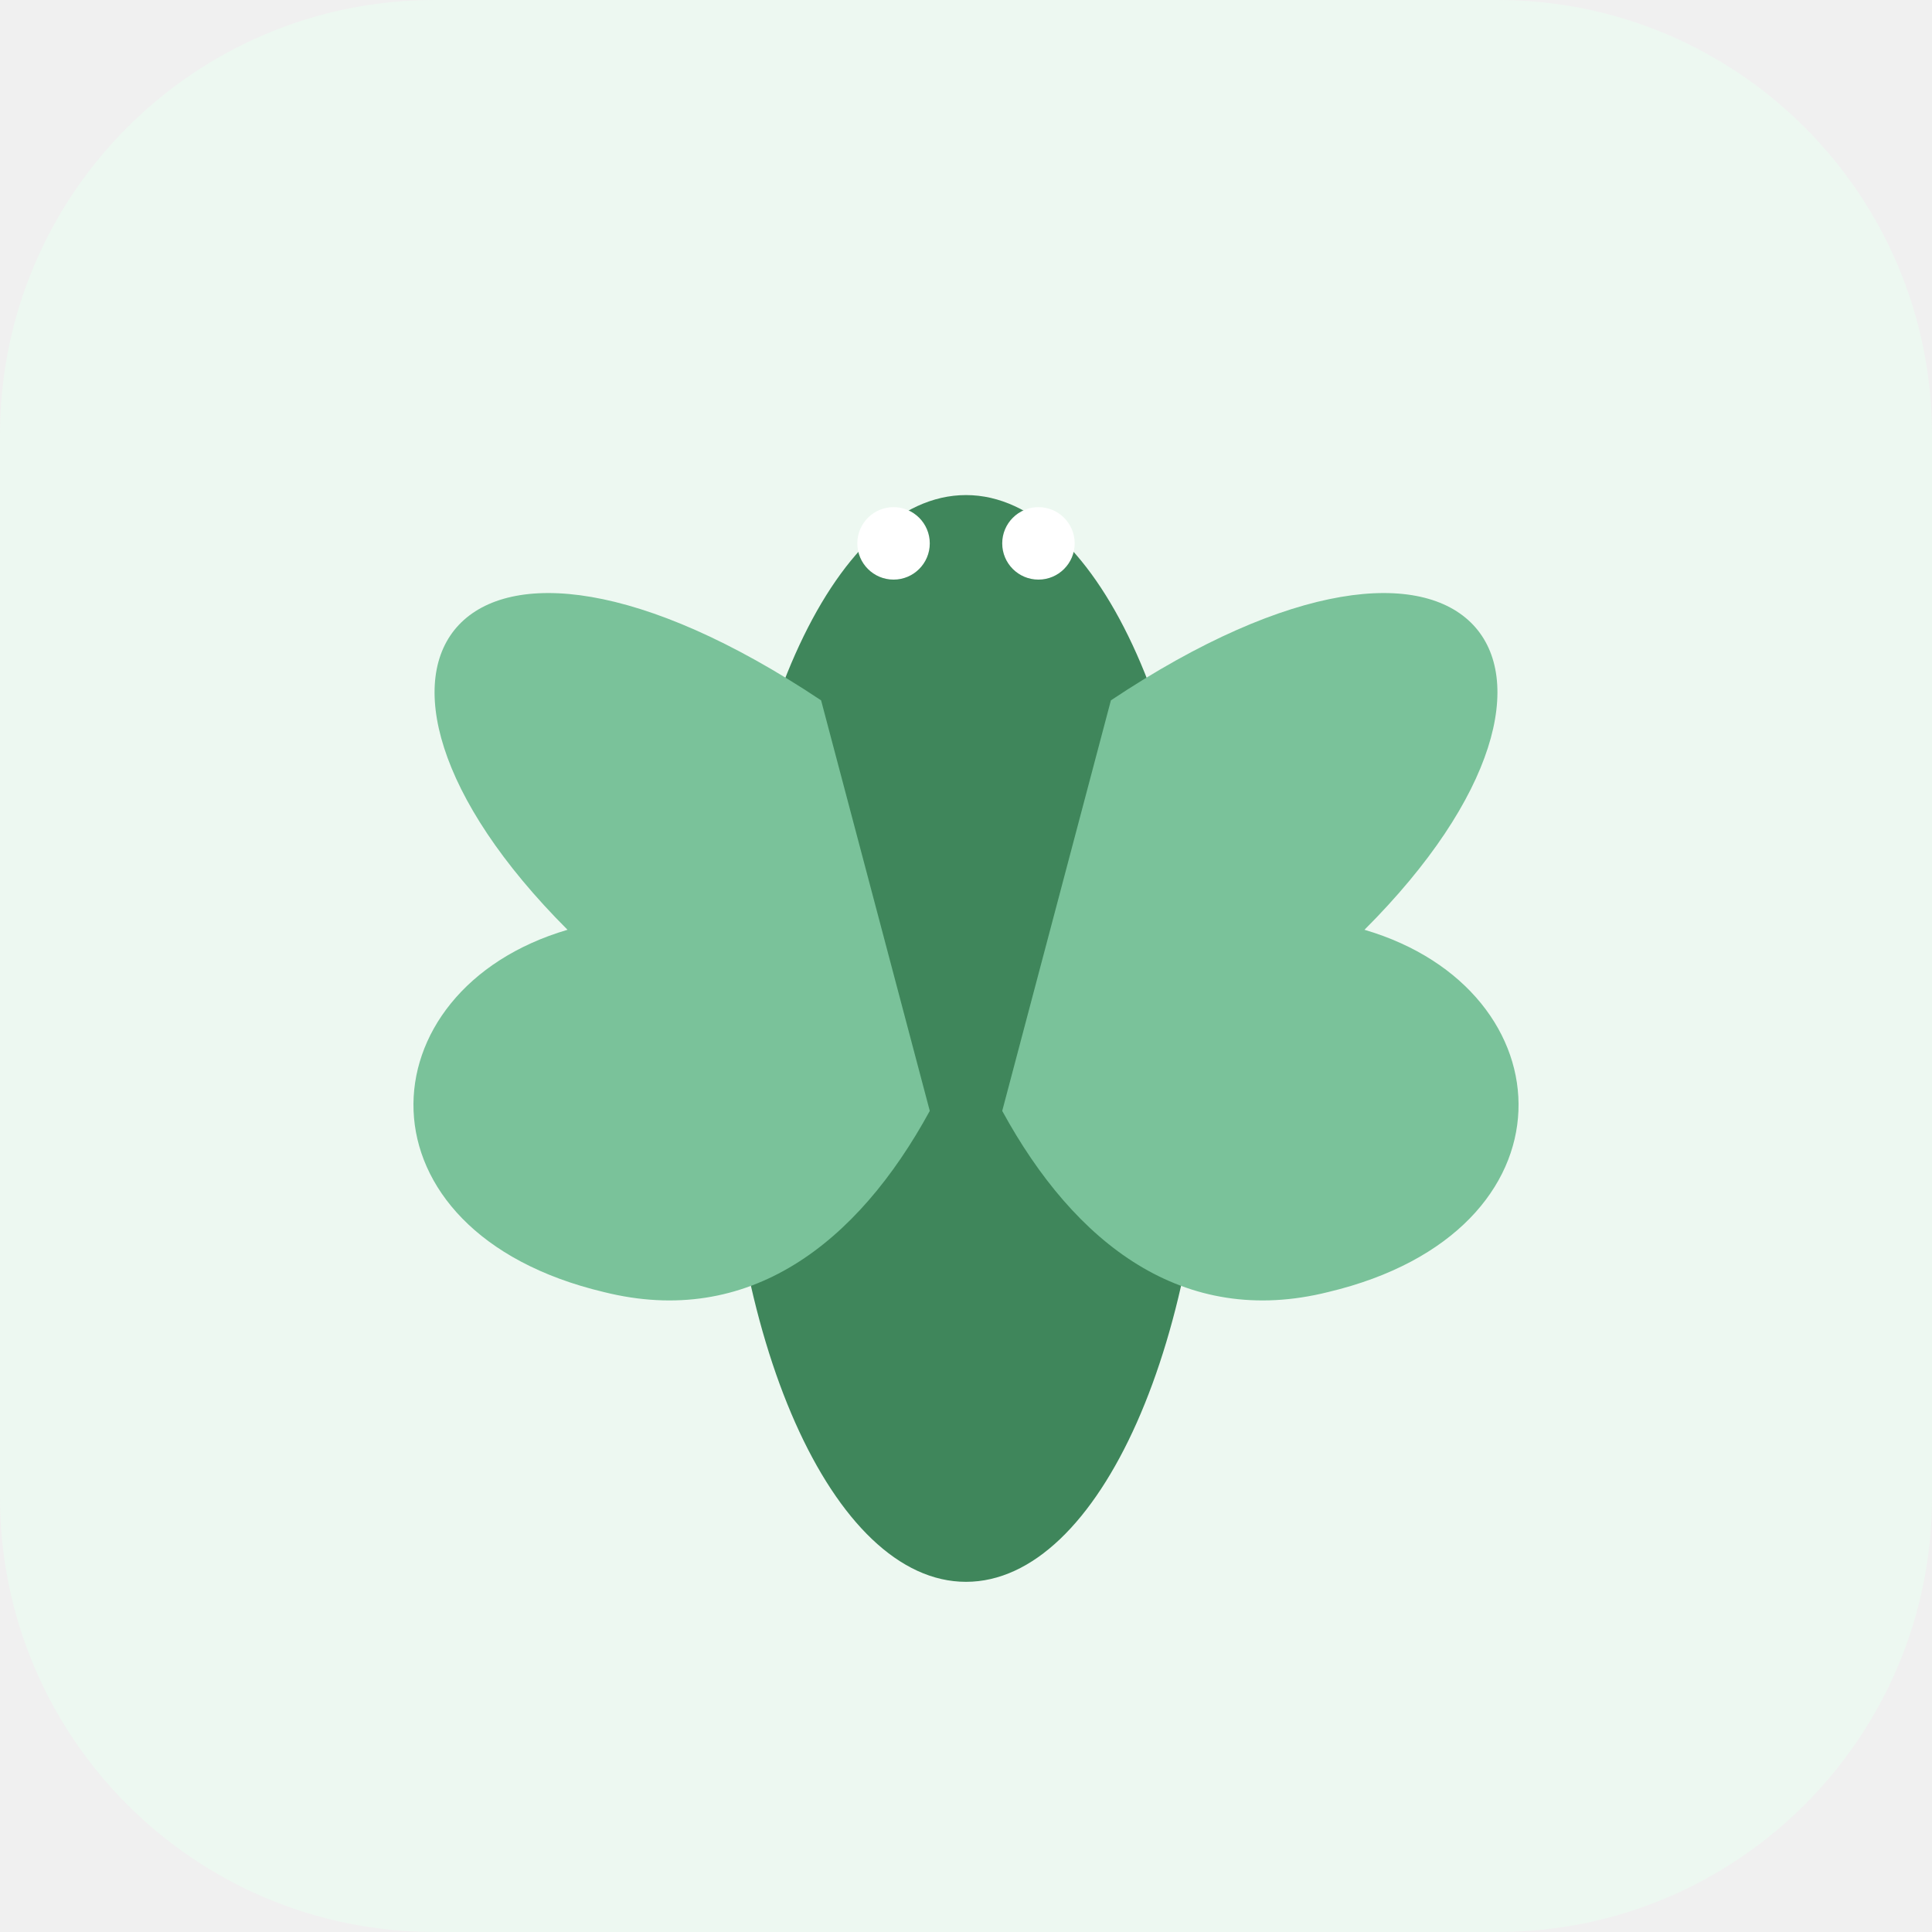
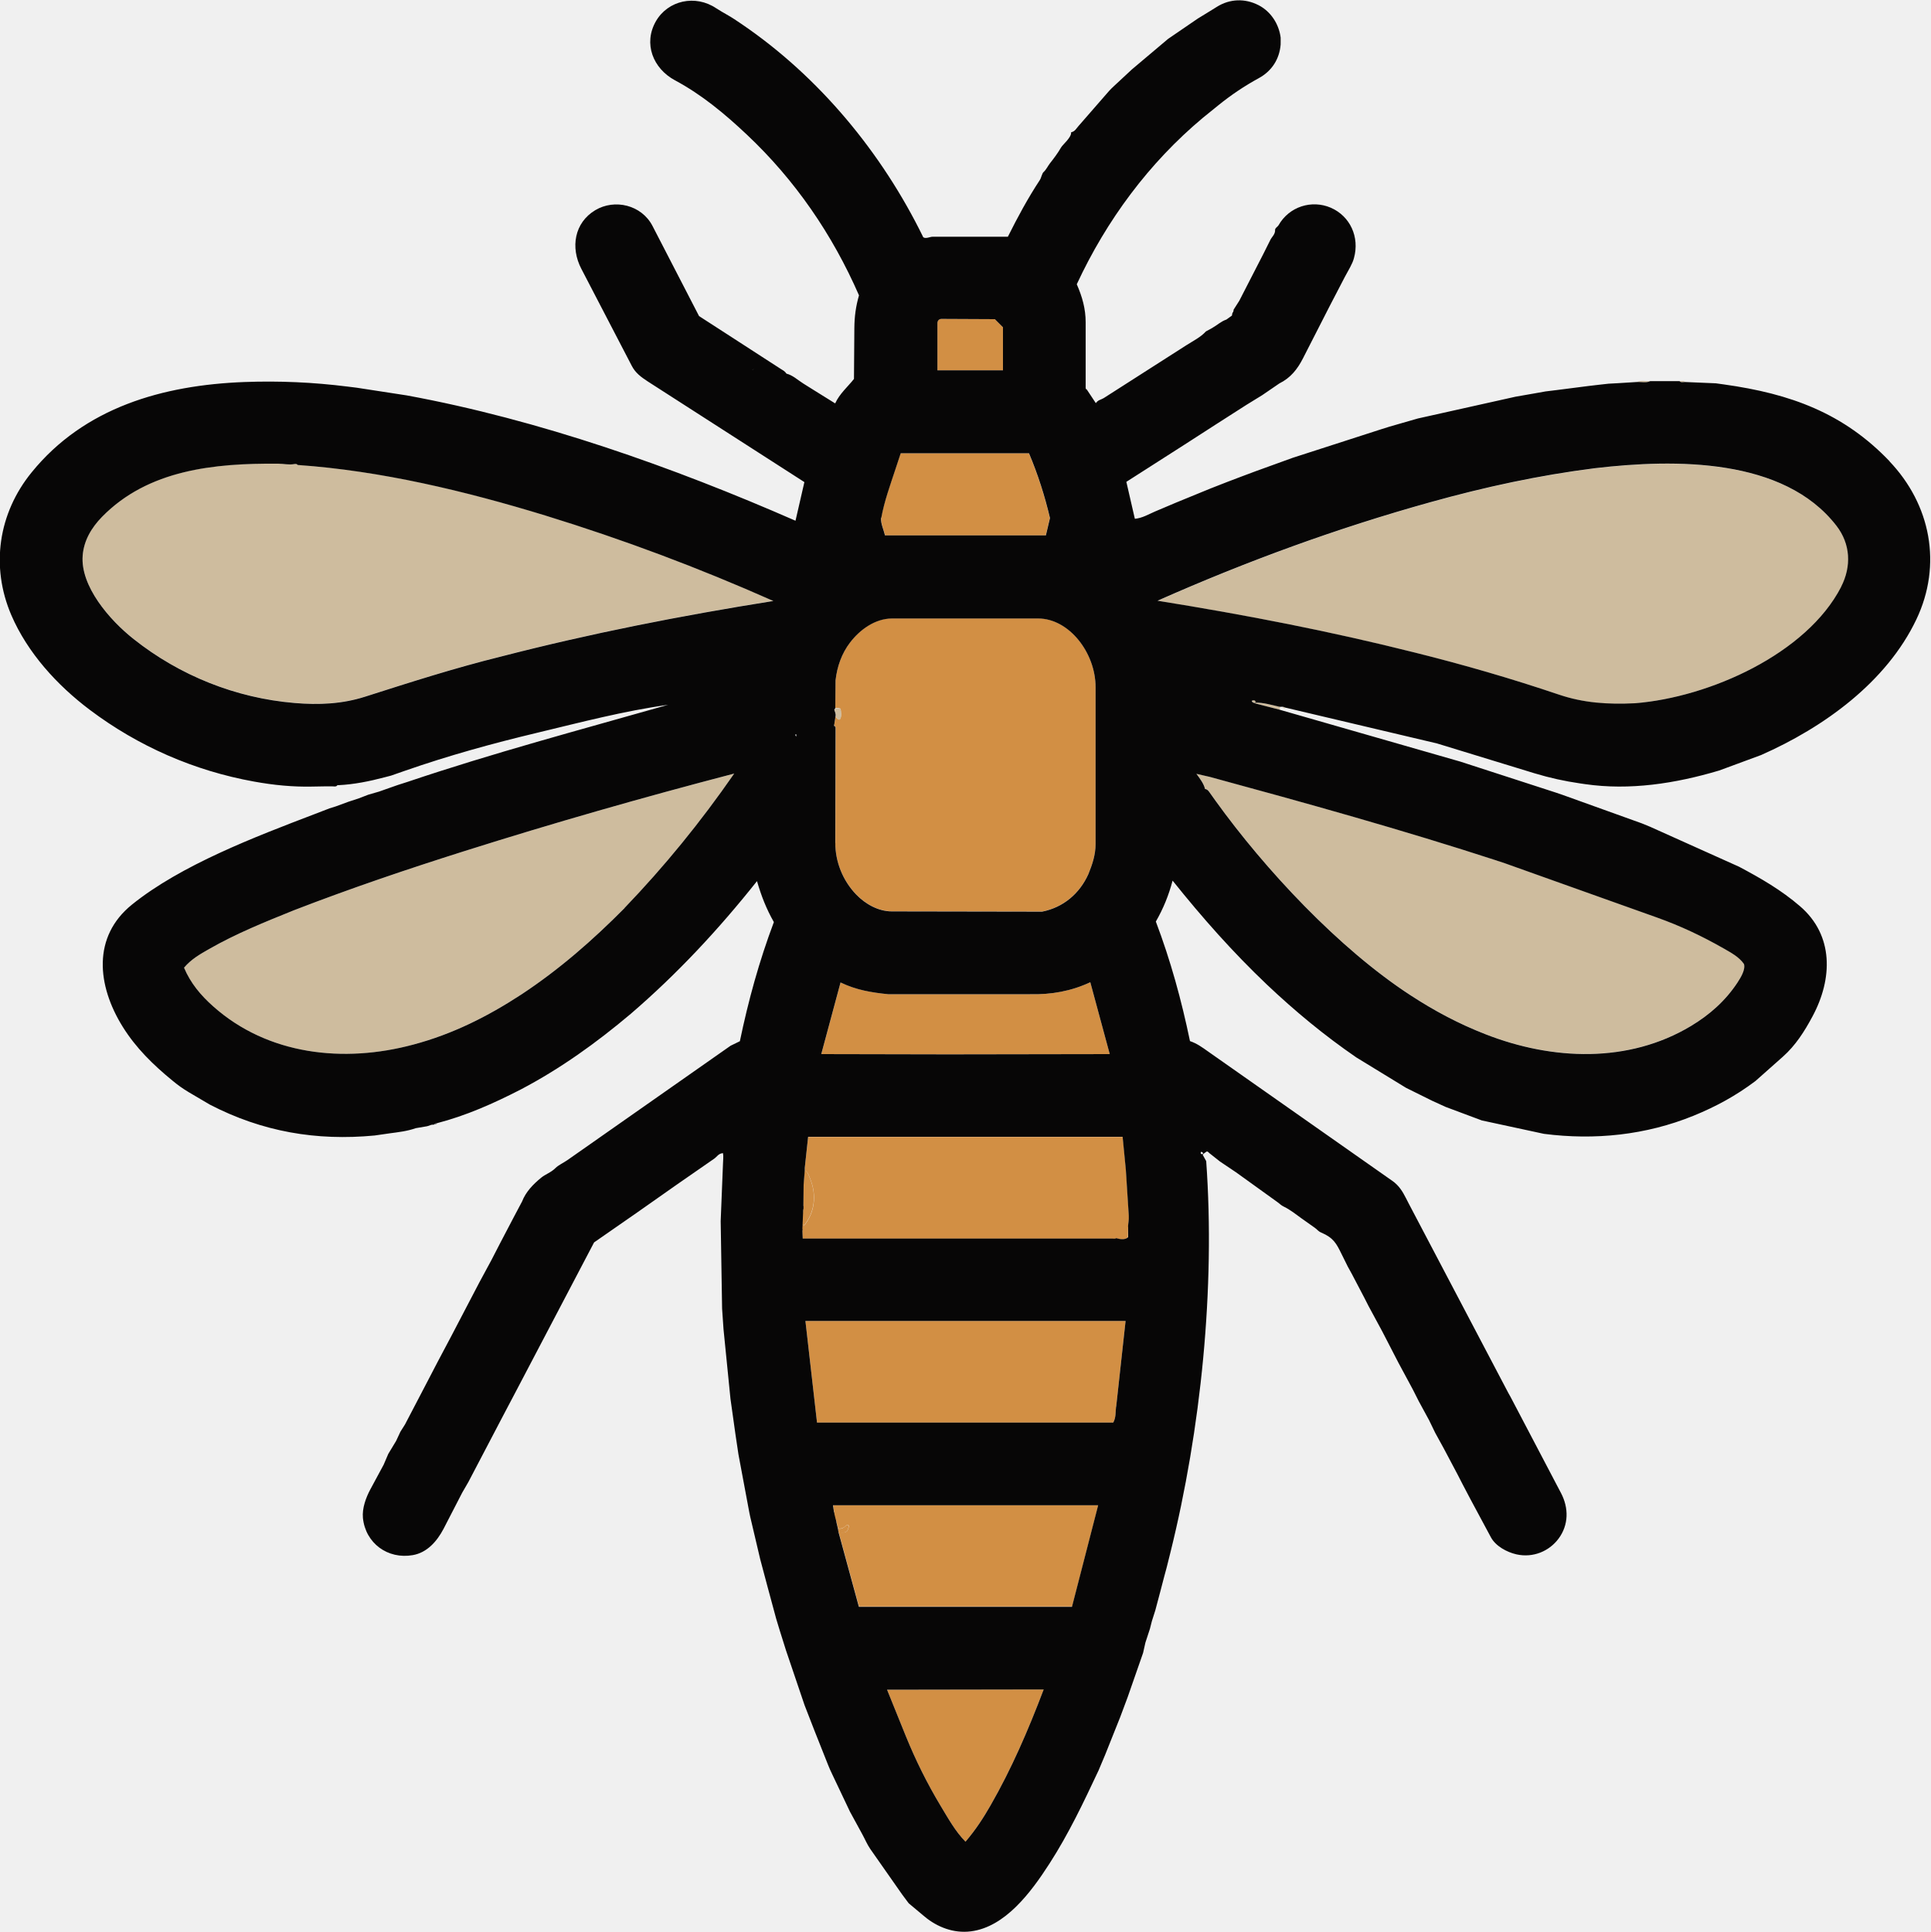
- <svg xmlns="http://www.w3.org/2000/svg" viewBox="0 0 160 160">
-   <rect width="160" height="160" rx="36" fill="#edf8f1" />
-   <ellipse cx="80" cy="86" rx="20" ry="45" fill="#3f865b" />
-   <path d="M68 58C38 38 25 55 47 77c-17 5-18 25 3 30 12 3 21-4 27-15M92 58c30-20 43-3 21 19 17 5 18 25-3 30-12 3-21-4-27-15" fill="#7ac29a" />
-   <circle cx="74" cy="45" r="3" fill="#fff" />
-   <circle cx="86" cy="45" r="3" fill="#fff" />
+ <svg xmlns="http://www.w3.org/2000/svg" id="Layer_2" data-name="Layer 2" viewBox="0 0 149.93 150">
+   <defs>
+     <style>
+       .cls-1 {
+         fill: #d28f44;
+       }
+ 
+       .cls-2 {
+         fill: #565656;
+       }
+ 
+       .cls-3 {
+         fill: #cebc9e;
+       }
+ 
+       .cls-4 {
+         fill: #070606;
+       }
+     </style>
+   </defs>
+   <g id="Layer_1-2" data-name="Layer 1">
+     <g>
+       <path class="cls-3" d="M128.14,29.6c-.32.16-.71.05-1.06.07.32-.17.71-.07,1.06-.07Z" />
+       <path class="cls-3" d="M130.86,29.66c-.15,0-.32.06-.44-.07.15,0,.31-.05.44.07Z" />
+       <path class="cls-2" d="M33.94,87.21c-.04.06-.12.09-.19.1.03-.08.12-.1.19-.1Z" />
+       <g>
+         <path class="cls-3" d="M99.39,54.9l-.02.21-1.87-.48s-.04-.03-.05-.05l-.15-.05s-.1-.07-.09-.11c.02-.06.11-.05.15-.06.09,0,.17.07.15.16l.06.04c.62,0,1.23.18,1.84.32Z" />
+         <path class="cls-3" d="M99.42,3.44v-.55c.02.2.02.35,0,.55Z" />
+         <path class="cls-3" d="M99.81,54.97c-.08.05-.19.02-.22-.06.08,0,.16.01.22.06Z" />
+         <path class="cls-3" d="M84.36,30.21c-.06,0-.08-.05-.08-.11l.08.11Z" />
+         <path class="cls-3" d="M22.85,36.03c.08-.02.2-.03.26.06,6.46.45,13.01,2.02,19.25,3.93,6.04,1.86,11.88,4.05,17.69,6.63-7.23,1.15-14.2,2.52-21.17,4.32-3.6.89-7.02,1.99-10.53,3.11-1.78.57-3.59.65-5.48.49-4.56-.38-8.92-2.13-12.49-4.96-1.89-1.49-4.15-4.12-3.96-6.49.09-1.17.69-2.17,1.5-3,3.59-3.67,8.73-4.17,13.68-4.13.43,0,.81.11,1.25.03Z" />
+         <path class="cls-3" d="M126.96,54.61c-2.11.1-3.98-.02-5.9-.67-3.71-1.26-7.39-2.32-11.21-3.27-6.56-1.65-13.11-2.92-19.96-4.02,6.93-3.07,13.93-5.63,21.19-7.65,4.23-1.18,8.43-2.09,12.78-2.64,6.25-.73,14.65-.81,18.74,4.46,1.11,1.43,1.18,3.17.37,4.75-2.67,5.18-10.2,8.56-16.01,9.03Z" />
+         <path class="cls-1" d="M64.87,65.44l.02-8.96c0-.09-.08-.12-.11-.12v-.11s.11-.66.11-.66c.01.09.17.33.32.26.16-.21.09-.56.06-.83-.15-.06-.28-.06-.41-.05l.02-2.16c.12-1.06.47-2.08,1.13-2.94.76-.99,1.93-1.86,3.24-1.86h11.36c2.4,0,4.46,2.66,4.46,5.33v12.18c0,.85-.26,1.6-.56,2.34-.68,1.51-1.94,2.58-3.59,2.91l-11.67-.02c-1.06,0-2.06-.58-2.76-1.3-1.06-1.1-1.63-2.56-1.63-4.01Z" />
+         <path class="cls-3" d="M93.94,60.31c7.47,2.03,14.95,4.11,22.32,6.51l.58.19,11.83,4.22c1.82.65,3.47,1.43,5.14,2.38.57.33,1.23.67,1.61,1.23.12.45-.26,1.05-.51,1.44-.93,1.41-2.16,2.5-3.61,3.37-4.85,2.91-10.76,2.67-15.95.64-2.08-.81-3.96-1.81-5.83-3.03-5.55-3.61-11.3-9.77-15.13-15.09l-.47-.66c-.1-.14-.19-.25-.35-.26-.09-.41-.41-.84-.67-1.18l1.05.25Z" />
+         <path class="cls-3" d="M32.1,81.1c-5.42,1.46-11.31.81-15.55-2.97-.97-.86-1.76-1.81-2.26-3,.56-.66,1.23-1.04,1.95-1.45,2.12-1.21,4.31-2.09,6.59-3.01,4.37-1.69,8.74-3.17,13.23-4.59,6.93-2.19,13.82-4.16,20.95-6.02-2.62,3.78-5.41,7.2-8.52,10.44-2.48,2.5-5.06,4.77-8,6.7-2.63,1.72-5.36,3.08-8.4,3.9Z" />
+         <path class="cls-1" d="M87.66,94.41c.02.28-.05.57-.06.84l-.02.81c-.23.25-.66.15-.92.08-.11.07-.22.03-.3.03h-24.04s-.03-.75-.03-.75c-.18.07-.25.14-.46.13.06-.43.22-.83.47-1.13.01.22-.07.46.12.76.85-1.02,1-2.38.51-3.61-.11-.28-.18-.57-.44-.71v-.18s.26-2.41.26-2.41h24.43s.25,2.56.25,2.56l.23,3.59Z" />
+         <path class="cls-1" d="M86.66,109.22c-.05.44,0,.84-.22,1.23h-23s-.9-7.89-.9-7.89h24.86s-.73,6.66-.73,6.66Z" />
+         <path class="cls-1" d="M65.11,118.96c.22.03.62.08.71-.16l.1-.27c.02-.07-.09-.2-.18-.13-.2.2-.38.33-.67.26l-.15-.64c-.03-.12-.3-.12-.45-.1.13-.17.33-.3.31-.46l-.09-.6h20.59s-2.03,7.87-2.03,7.87h-16.55s-1.58-5.79-1.58-5.79Z" />
+         <path class="cls-1" d="M63.77,81.85l1.5-5.57c1.21.57,2.39.78,3.69.91h11.02c1.66.04,3.21-.24,4.68-.93l1.51,5.58-12.53.02-9.87-.02Z" />
+         <path class="cls-1" d="M74.97,142.99c-.81-.83-1.33-1.79-1.93-2.78-1.05-1.75-1.93-3.52-2.7-5.41l-1.46-3.61,12.16-.02c-1.2,3.16-2.49,6.14-4.13,9.01-.57.99-1.13,1.86-1.94,2.81Z" />
+         <path class="cls-1" d="M81.22,41.57h-12.49c-.1-.43-.34-.92-.31-1.36.24-1.31.69-2.53,1.1-3.78l.41-1.24h9.96c.69,1.64,1.22,3.29,1.63,5.03l-.32,1.35Z" />
+         <path class="cls-1" d="M77.88,25.41v3.34s-5.09,0-5.09,0v-3.65c0-.2.12-.34.32-.34l4.14.02.63.63Z" />
+         <path class="cls-1" d="M62.3,94.41v-.21c.09-.09.07-.21.07-.33l.02-1.89.09-1.13c.26.14.33.43.44.71.49,1.23.34,2.59-.51,3.61-.18-.3-.11-.54-.12-.76Z" />
+         <path class="cls-3" d="M64.89,55.6c.03-.16-.05-.33-.1-.49l.08-.12c.13,0,.26,0,.41.05.03.26.09.62-.06.83-.15.06-.31-.17-.32-.26Z" />
+         <path class="cls-1" d="M65.11,118.96l-.05-.29c.29.08.47-.06.67-.26.09-.07.2.06.18.13l-.1.27c-.08.23-.49.19-.71.16Z" />
+         <path class="cls-1" d="M62.29,94.2c0-.12-.03-.26.08-.33,0,.12.02.24-.08.33Z" />
+         <path class="cls-4" d="M146.75,35.84c-3.6-3.78-7.73-5.27-12.87-5.99l-.65-.09-2.38-.1c-.15,0-.32.06-.44-.07h-2.27c-.32.16-.71.05-1.06.07l-1.44.09-.74.04-.72.08-.85.1-2.5.32-.82.1-.84.15-1.49.26-6.95,1.55-.63.14-2.19.63-.64.2-6.88,2.22-2.9,1.05-1.07.4-1.08.41-1.33.52-.66.27-2.05.84-1.63.69c-.51.22-.96.5-1.55.56l-.66-2.87,4.55-2.91,2.39-1.54,2.39-1.53,1.22-.75,1.33-.91c.87-.43,1.4-1.1,1.83-1.94l2.08-4.07,1.18-2.27c.25-.48.58-.98.7-1.44.46-1.65-.3-3.27-1.79-3.92-1.48-.64-3.24-.1-4.07,1.37-.05.09-.26.2-.26.34.02.34-.24.54-.36.77l-.56,1.12-1.86,3.62-.44.69s-.01.15-.04.18c-.07.08-.08.18-.09.28l-.43.31c-.42.14-.72.44-1.13.67l-.46.25c-.41.45-.98.73-1.53,1.08l-6.41,4.1c-.21.13-.43.13-.61.39l-.71-1.07c-.06,0-.08-.05-.08-.11v-5.1c0-1.04-.26-1.97-.69-2.95,2.31-4.97,5.6-9.42,9.8-12.93l1.21-.98c.99-.8,2.02-1.49,3.12-2.09,1.03-.56,1.61-1.5,1.7-2.61v-.55c-.14-1.08-.79-2.03-1.7-2.5-1.08-.56-2.26-.5-3.25.12l-.5.31-.98.6-2.31,1.58-2.81,2.37-1.41,1.31c-.17.16-.21.2-.36.36l-2.38,2.73c-.18.2-.27.42-.57.48.04.4-.64.94-.78,1.18-.26.45-.54.82-.87,1.24-.15.19-.28.48-.48.66-.13.1-.18.45-.3.63-.94,1.43-1.72,2.88-2.48,4.4h-5.85c-.19,0-.53.18-.72.04-3.21-6.57-8.09-12.46-14.1-16.55-.38-.26-.75-.51-1.16-.74-.23-.13-.54-.31-.82-.49-1.61-1.08-3.74-.62-4.68,1.01-.99,1.73-.23,3.67,1.49,4.59,2.07,1.11,3.85,2.59,5.57,4.21,3.75,3.53,6.65,7.76,8.71,12.48-.25.87-.35,1.64-.36,2.52l-.03,3.97c-.45.58-1.11,1.13-1.46,1.9l-1.64-1.02-.83-.52c-.42-.26-.82-.65-1.31-.77-.14-.21-.28-.26-.45-.37l-1.47-.95h0l-1.25-.81-3.62-2.34-3.61-6.99c-.85-1.65-2.95-2.13-4.45-1.23-1.62.97-1.94,2.9-1.08,4.55l3.92,7.54c.28.54.71.86,1.23,1.2l12.17,7.82-.69,3c-9.55-4.18-19.9-7.84-30.18-9.73l-3.9-.6-.73-.09c-2.63-.33-5.27-.45-7.98-.35-6.35.24-12.43,1.98-16.52,7.01-2.6,3.19-3.2,7.32-1.58,11.09,1.26,2.92,3.54,5.43,6.09,7.35,3.76,2.83,8.1,4.73,12.75,5.57,1.55.28,3,.42,4.49.39l1.17-.02h.39c.15,0,.34.06.43-.09h.1c1.2-.06,2.39-.3,3.56-.61l.5-.13,1.09-.38c3.36-1.17,6.75-2.11,10.27-2.95,3.38-.81,6.67-1.68,10.16-2.17-6.81,1.94-13.59,3.74-20.25,5.99l-.72.23-.63.22-.85.3-.83.24-.73.28-.82.27-.98.36-.48.15-1.17.45c-4.58,1.75-10.35,3.94-14.17,7.02-3.09,2.49-2.72,6.28-.72,9.49,1.02,1.64,2.36,2.95,3.85,4.17.42.35.81.63,1.28.91l1.63.96c4.07,2.11,8.28,2.83,12.8,2.4l1.18-.17c.67-.09,1.33-.16,2.02-.4l.88-.15.33-.11.22-.02c.03-.08.12-.1.19-.1,2.28-.59,4.4-1.53,6.54-2.63,3.08-1.62,5.85-3.61,8.52-5.86,3.62-3.11,6.83-6.56,9.81-10.31.34,1.17.73,2.16,1.31,3.18-1.14,3.03-1.98,6.08-2.64,9.25l-.72.35-12.67,8.88c-.32.22-.7.39-.92.61-.36.36-.78.48-1.11.75-.64.52-1.21,1.12-1.49,1.85l-.61,1.15-1.09,2.08-.67,1.3-.94,1.74-1.02,1.95-1.17,2.24-1.06,2-.88,1.69-1.65,3.16-.36.57-.33.71-.61,1.01-.36.84-1.03,1.91c-.35.65-.65,1.48-.58,2.22.2,1.97,1.93,3.23,3.87,2.89,1.11-.19,1.88-1.07,2.39-2.04l1.45-2.81.48-.83,2.74-5.23.98-1.86,6.04-11.51,3.34-2.32,3.13-2.2,2.87-1.99c.19-.13.32-.4.67-.42.05.28,0,.56,0,.8l-.18,4.48.11,6.79.11,1.6.54,5.4.39,2.78.23,1.54.79,4.22c.05.25.07.4.13.65l.77,3.27.57,2.14.67,2.48.27.89.49,1.56,1.44,4.25.77,1.98,1.06,2.67c.12.3.19.45.31.7l1.39,2.93.95,1.74c.22.4.37.78.63,1.16l2.48,3.54.5.67,1.23,1.03c.98.82,2.27,1.32,3.59,1.15,2.66-.33,4.67-3.02,6.11-5.26,1.49-2.31,2.64-4.74,3.81-7.23l.51-1.21,1.17-2.93.58-1.55,1.2-3.44.18-.8.35-1.07.15-.59.27-.85.38-1.43.3-1.15.2-.74.29-1.16c2.37-9.55,3.49-20.52,2.78-30.39l-.27-.49.06-.08.22-.16c.09-.07.2.08.25.12l.81.64,1.25.84,3.21,2.31c.2.14.26.24.51.36.48.23.94.6,1.37.91l1.03.73c.2.14.24.26.5.37.95.41,1.17.85,1.56,1.64l.49.99.33.6.97,1.85.31.61,1.07,1.98,1.26,2.44,1.11,2.06.46.91.81,1.49.47.97.67,1.22,1.08,2.04.38.74.61,1.16,1.59,2.96c.37.68,1.23,1.15,1.98,1.32,1.3.29,2.55-.25,3.27-1.22.79-1.06.8-2.38.19-3.54l-3.9-7.43-.2-.36-7.71-14.66-.22-.43c-.27-.53-.55-1-1.07-1.36l-14.3-10.04c-.48-.34-.86-.62-1.41-.81-.66-3.18-1.5-6.24-2.65-9.28.58-1.01,1-2.04,1.3-3.18,2.33,2.91,4.68,5.56,7.32,8.07,2.2,2.08,4.46,3.95,6.95,5.66l3.86,2.36,2.04,1.01,1.03.47,2.81,1.05,4.82,1.04c3.95.51,7.92.1,11.61-1.4,1.75-.71,3.32-1.57,4.82-2.7l2.13-1.89c.99-.88,1.68-1.97,2.3-3.13,1.57-2.92,1.66-6.29-.97-8.55-1.45-1.25-3.04-2.17-4.74-3.07l-6.9-3.1-.66-.27-6.15-2.21-.53-.18-7.4-2.4-14.07-4.04-1.87-.48s.04-.03.05-.06c.62,0,1.23.18,1.84.32.06.01.14.01.21,0,.08,0,.16.02.22.06l11.81,2.79,7.58,2.32c1.19.36,2.34.61,3.51.78l.41.06c3.46.5,7-.04,10.42-1.06l3.25-1.2c4.89-2.16,9.73-5.66,12.05-10.52,2.03-4.26,1.12-8.93-2.1-12.3ZM58.37,28.75c.06-.04.12-.08.19-.11-.06.03-.13.07-.19.11ZM58.62,28.61c.07-.03.13-.06.2-.08-.07.02-.14.05-.2.08ZM48.5,70.5c-2.48,2.5-5.06,4.76-8,6.7-2.63,1.72-5.36,3.09-8.4,3.9-5.42,1.46-11.31.81-15.55-2.97-.97-.86-1.76-1.81-2.26-3,.56-.66,1.23-1.04,1.95-1.45,2.12-1.21,4.31-2.09,6.59-3.01,4.37-1.69,8.74-3.17,13.23-4.59,6.93-2.19,13.82-4.16,20.95-6.02-2.62,3.78-5.41,7.2-8.52,10.44ZM38.88,50.98c-3.6.89-7.02,1.99-10.53,3.11-1.78.57-3.59.65-5.48.49-4.56-.38-8.92-2.13-12.49-4.96-1.89-1.49-4.15-4.12-3.96-6.49.09-1.17.69-2.17,1.5-3,3.59-3.67,8.73-4.17,13.68-4.13.43,0,.81.11,1.25.03.08-.01.2-.03.26.07,6.46.45,13.01,2.02,19.25,3.93,6.04,1.86,11.88,4.05,17.69,6.63-7.23,1.15-14.2,2.52-21.17,4.32ZM72.79,25.1c0-.2.12-.34.32-.34l4.14.02.63.63v3.34s-5.09,0-5.09,0v-3.65ZM68.43,40.21c.24-1.31.69-2.53,1.1-3.78l.41-1.24h9.96c.69,1.64,1.22,3.29,1.63,5.03l-.32,1.35h-12.49c-.1-.43-.34-.92-.31-1.36ZM64.78,56.25l.1-.66c.03-.16-.05-.33-.1-.49l.08-.12.02-2.16c.12-1.06.47-2.08,1.13-2.94.76-.99,1.93-1.85,3.24-1.86h11.36c2.4,0,4.46,2.66,4.46,5.33v12.18c0,.85-.26,1.6-.56,2.34-.68,1.51-1.94,2.58-3.59,2.91l-11.67-.02c-1.06,0-2.06-.58-2.76-1.3-1.06-1.1-1.63-2.56-1.63-4.01l.02-8.96c0-.09-.08-.12-.11-.12v-.11ZM65.27,76.28c1.21.58,2.39.78,3.69.91h11.02c1.66.04,3.21-.24,4.68-.93l1.51,5.58-12.53.02-9.87-.02,1.5-5.57ZM61.83,57.01v.17s-.04-.04-.04-.04c-.08-.12,0-.13.04-.13ZM76.91,140.18c-.57.99-1.13,1.86-1.94,2.81-.81-.83-1.33-1.79-1.93-2.78-1.05-1.75-1.93-3.52-2.7-5.41l-1.46-3.61,12.16-.02c-1.2,3.16-2.49,6.15-4.13,9.01ZM83.24,124.75h-16.55s-1.58-5.79-1.58-5.79l-.05-.29-.15-.64c-.03-.12-.3-.12-.45-.1.13-.17.33-.3.31-.46l-.09-.6h20.59s-2.03,7.87-2.03,7.87ZM86.66,109.22c-.05.44,0,.84-.22,1.23h-23s-.9-7.89-.9-7.89h24.86s-.73,6.66-.73,6.66ZM87.6,95.24v.81c-.24.25-.68.15-.93.08-.11.07-.22.03-.3.03h-24.04s-.03-.75-.03-.75c-.18.08-.25.14-.46.13.06-.43.22-.83.47-1.13v-.21c-.02-.12-.04-.26.07-.33l.02-1.89.09-1.13v-.18s.26-2.41.26-2.41h24.42s.25,2.56.25,2.56l.23,3.59c.02.28-.05.57-.06.84ZM93.28,89.42s.13.06.15.12l-.06.07s-.11,0-.13-.05c-.01-.03-.01-.1.04-.14ZM116.26,66.83l.58.19,11.83,4.22c1.82.65,3.47,1.43,5.14,2.38.57.33,1.23.67,1.61,1.23.12.45-.26,1.05-.51,1.44-.93,1.41-2.16,2.5-3.61,3.37-4.85,2.91-10.76,2.67-15.95.64-2.08-.81-3.96-1.81-5.83-3.03-5.55-3.61-11.3-9.77-15.13-15.09l-.47-.66c-.1-.14-.19-.25-.35-.26-.09-.41-.41-.83-.67-1.18l1.05.24c7.47,2.03,14.95,4.11,22.32,6.51ZM97.49,54.54l-.05.05-.15-.05s-.1-.08-.09-.11c.02-.06.11-.05.15-.06.09,0,.17.07.14.16ZM123.58,56.67s.05-.02.08-.02c-.03,0-.06.01-.08.02ZM124.19,56.99s.04,0,.05,0c-.01,0-.03,0-.05,0ZM142.96,45.57c-2.67,5.18-10.2,8.57-16.01,9.03-2.11.1-3.98-.02-5.9-.67-3.7-1.25-7.39-2.32-11.21-3.27-6.56-1.65-13.11-2.92-19.96-4.02,6.93-3.07,13.93-5.63,21.19-7.65,4.23-1.18,8.43-2.09,12.78-2.64,6.25-.73,14.65-.81,18.74,4.46,1.11,1.43,1.18,3.17.37,4.75Z" />
+         <polygon class="cls-4" points="62.38 93.65 62.3 95.53 61.31 95.67 62.08 93.53 62.38 93.65" />
+         <path class="cls-4" d="M64.76,117.42l.18.74-.66.04s-.29-.3-.29-.32.22-.42.22-.42l.55-.05Z" />
+       </g>
+     </g>
+   </g>
</svg>
